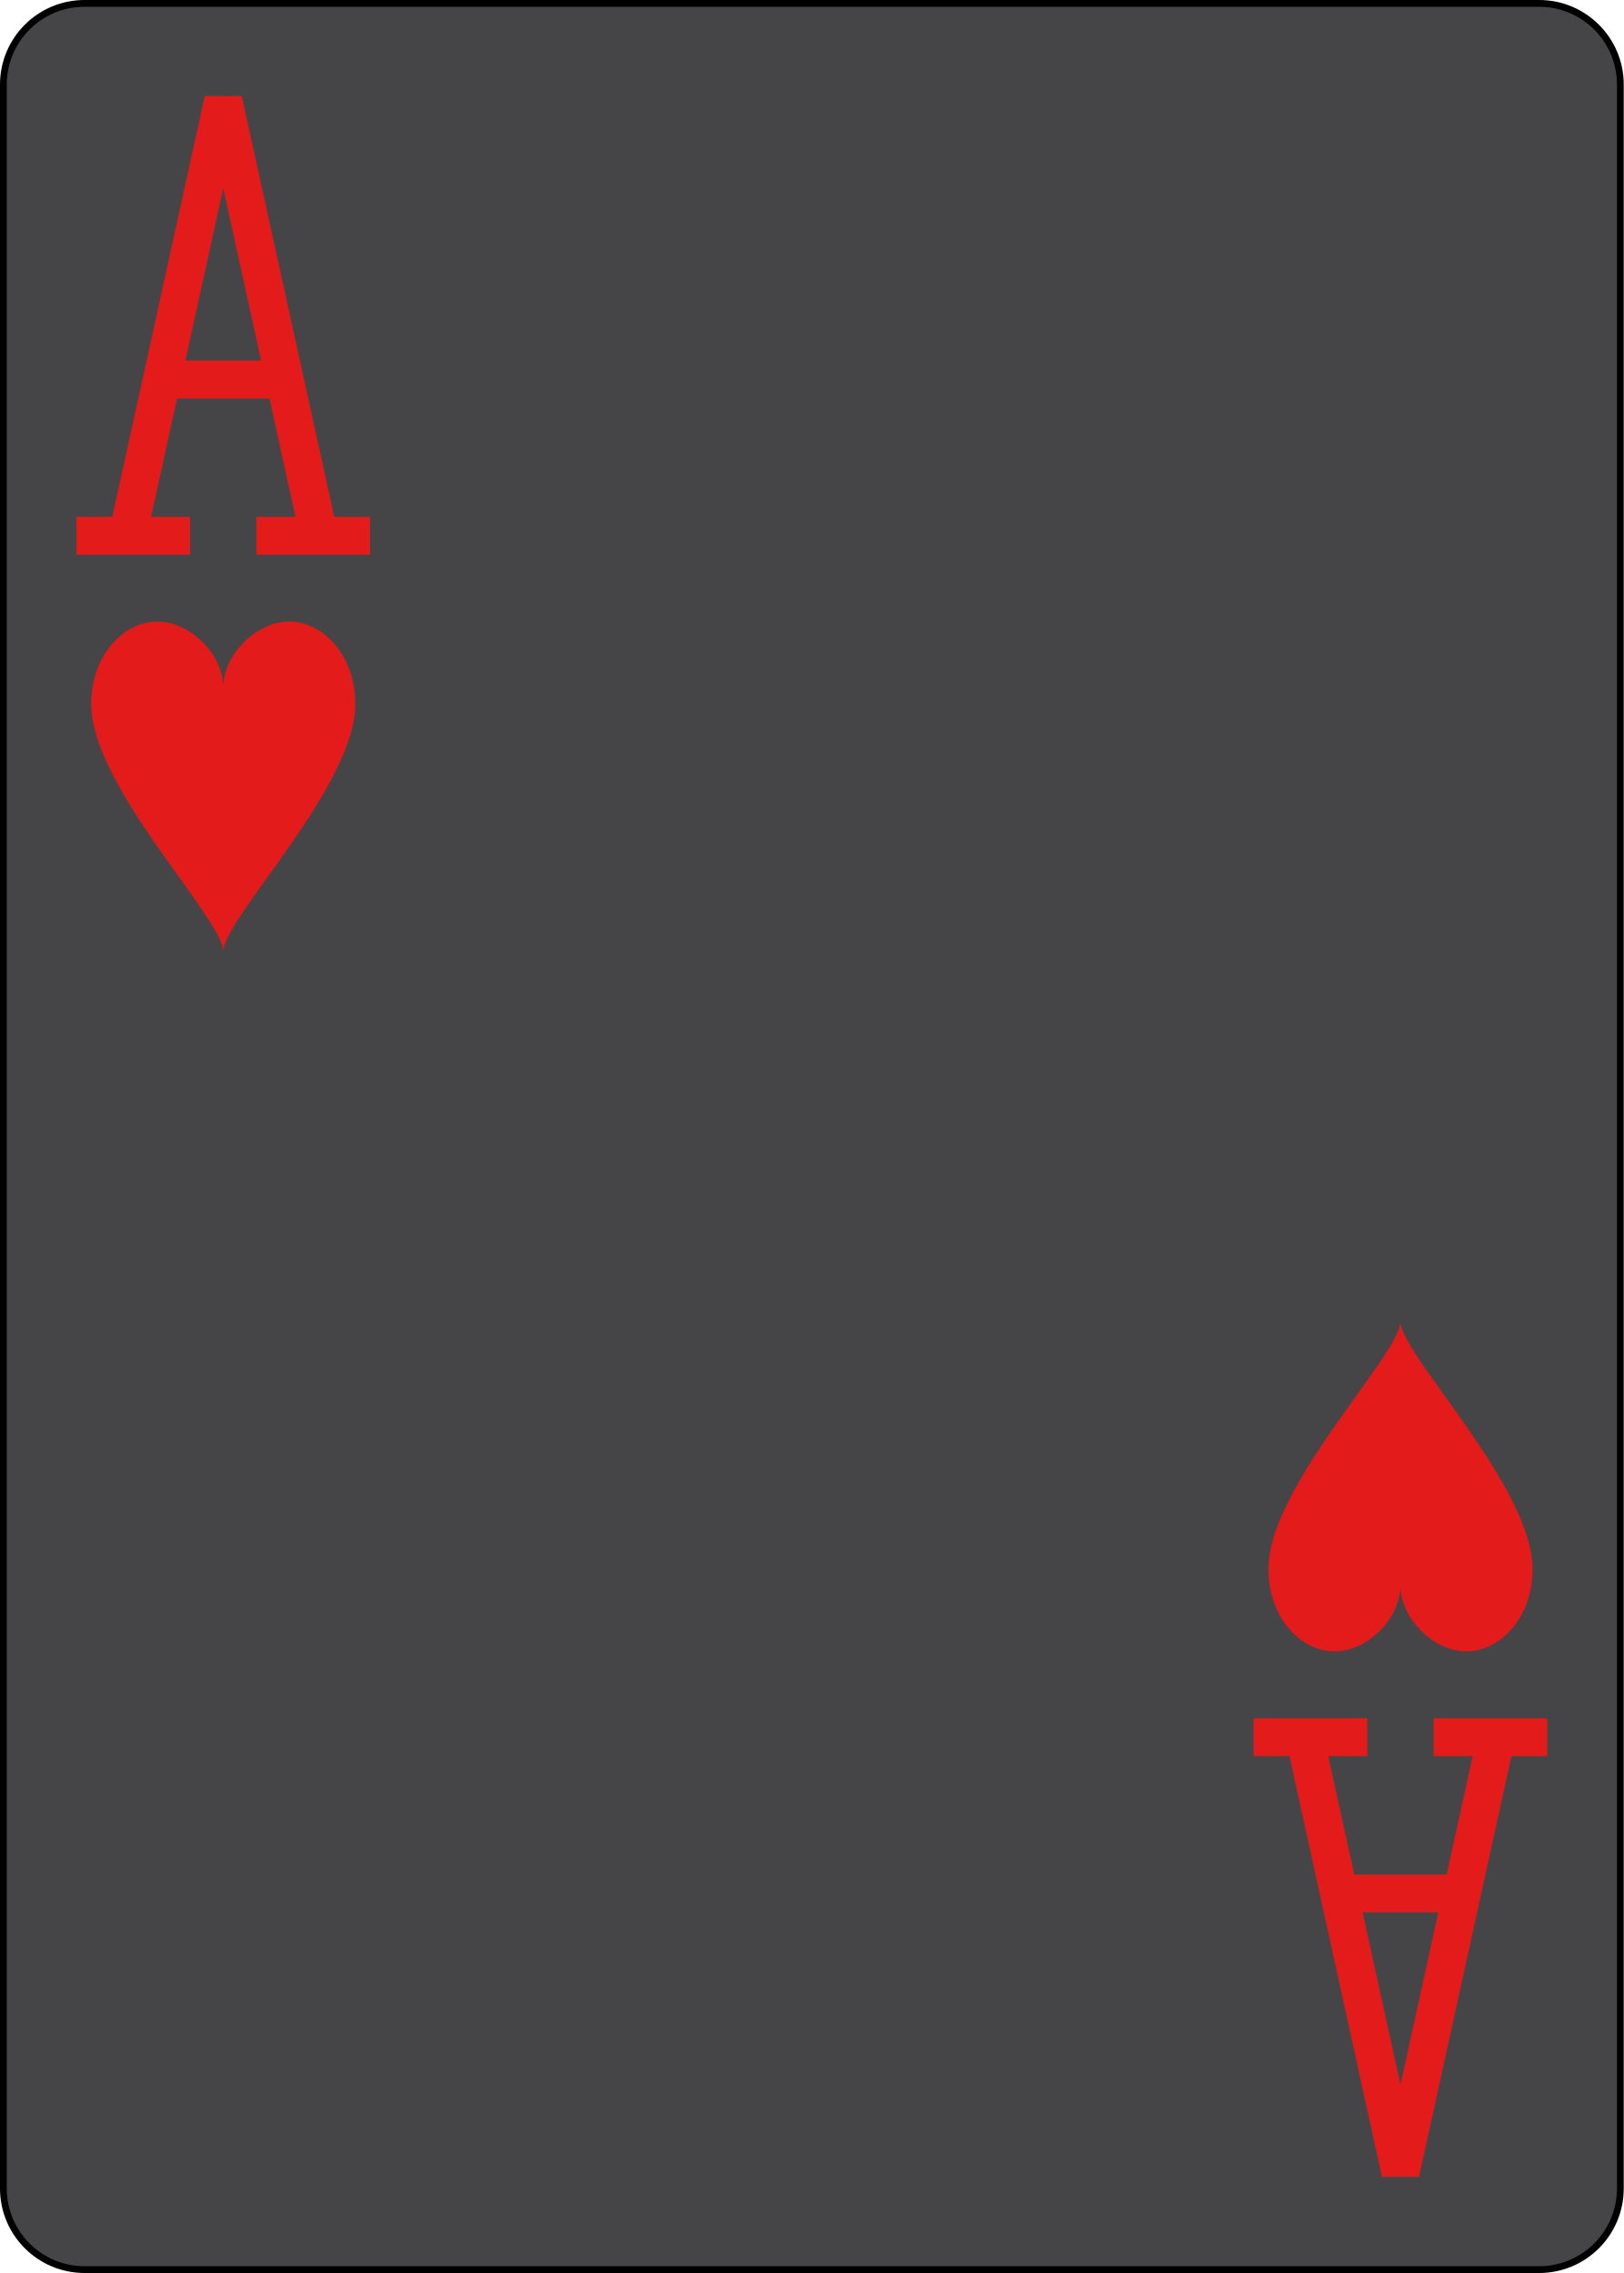
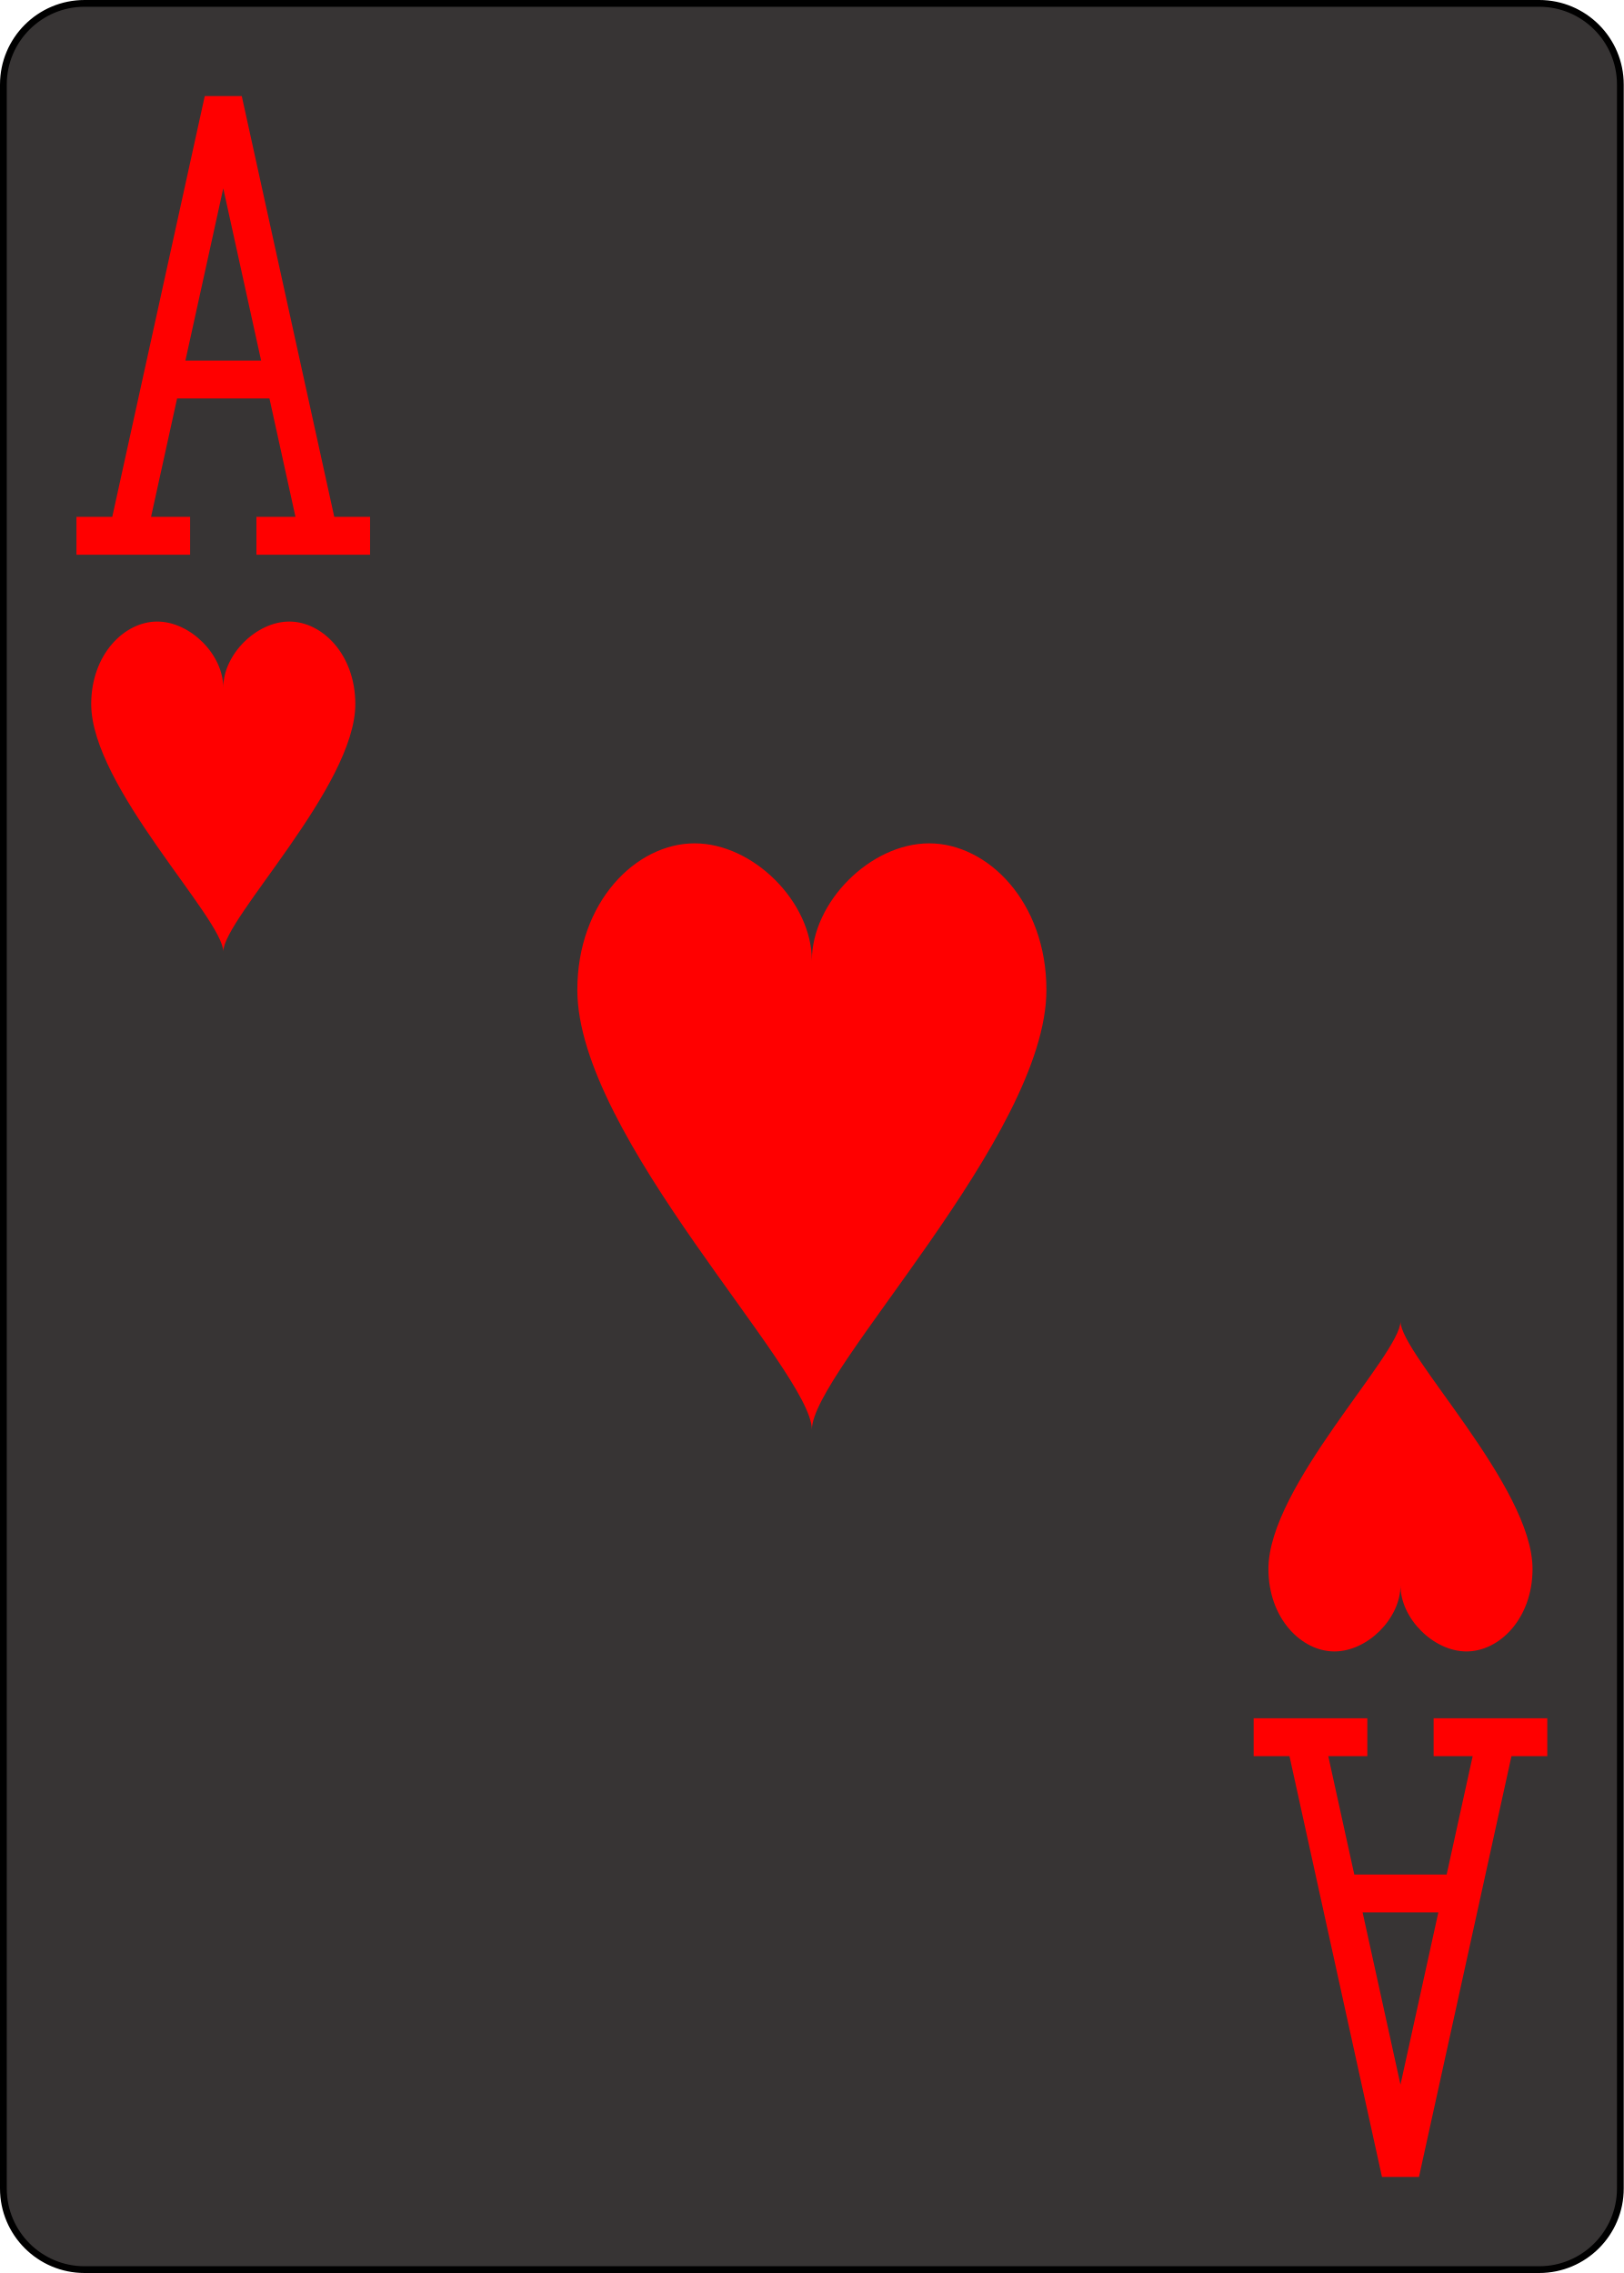
<svg xmlns="http://www.w3.org/2000/svg" xmlns:xlink="http://www.w3.org/1999/xlink" class="card" face="AH" height="3.5in" preserveAspectRatio="none" viewBox="-120 -168 240 336" width="2.5in">
  <defs>
+     <symbol id="VHA" viewBox="-500 -500 1000 1000" preserveAspectRatio="xMinYMid">
+       <path d="M-270 460L-110 460M-200 450L0 -460L200 450M110 460L270 460M-120 130L120 130" stroke="red" stroke-width="80" stroke-linecap="square" stroke-miterlimit="1.5" fill="none" />
+     </symbol>
    <symbol id="SHA" viewBox="-600 -600 1200 1200" preserveAspectRatio="xMinYMid">
-       <path d="M0 -300C0 -400 100 -500 200 -500C300 -500 400 -400 400 -250C400 0 0 400 0 500C0 400 -400 0 -400 -250C-400 -400 -300 -500 -200 -500C-100 -500 0 -400 -0 -300Z" fill="#e41b1b" />
-     </symbol>
-     <symbol id="VHA" viewBox="-500 -500 1000 1000" preserveAspectRatio="xMinYMid">
-       <path d="M-270 460L-110 460M-200 450L0 -460L200 450M110 460L270 460M-120 130L120 130" stroke="#e41b1b" stroke-width="80" stroke-linecap="square" stroke-miterlimit="1.5" fill="none" />
+       <path d="M0 -300C0 -400 100 -500 200 -500C300 -500 400 -400 400 -250C400 0 0 400 0 500C0 400 -400 0 -400 -250C-400 -400 -300 -500 -200 -500C-100 -500 0 -400 -0 -300Z" fill="red" />
    </symbol>
  </defs>
-   <rect width="239" height="335" x="-119.5" y="-167.5" rx="12" ry="12" fill="#454446" stroke="black" />
+   <rect width="239" height="335" x="-119.5" y="-167.5" rx="12" ry="12" fill="#373434" stroke="black" />
+   <use xlink:href="#SHA" height="104" width="104" x="-52" y="-52" />
  <use xlink:href="#VHA" height="70" width="70" x="-122" y="-156" />
  <use xlink:href="#SHA" height="58.558" width="58.558" x="-116.279" y="-81" />
  <g transform="rotate(180)">
    <use xlink:href="#VHA" height="70" width="70" x="-122" y="-156" />
    <use xlink:href="#SHA" height="58.558" width="58.558" x="-116.279" y="-81" />
  </g>
</svg>
